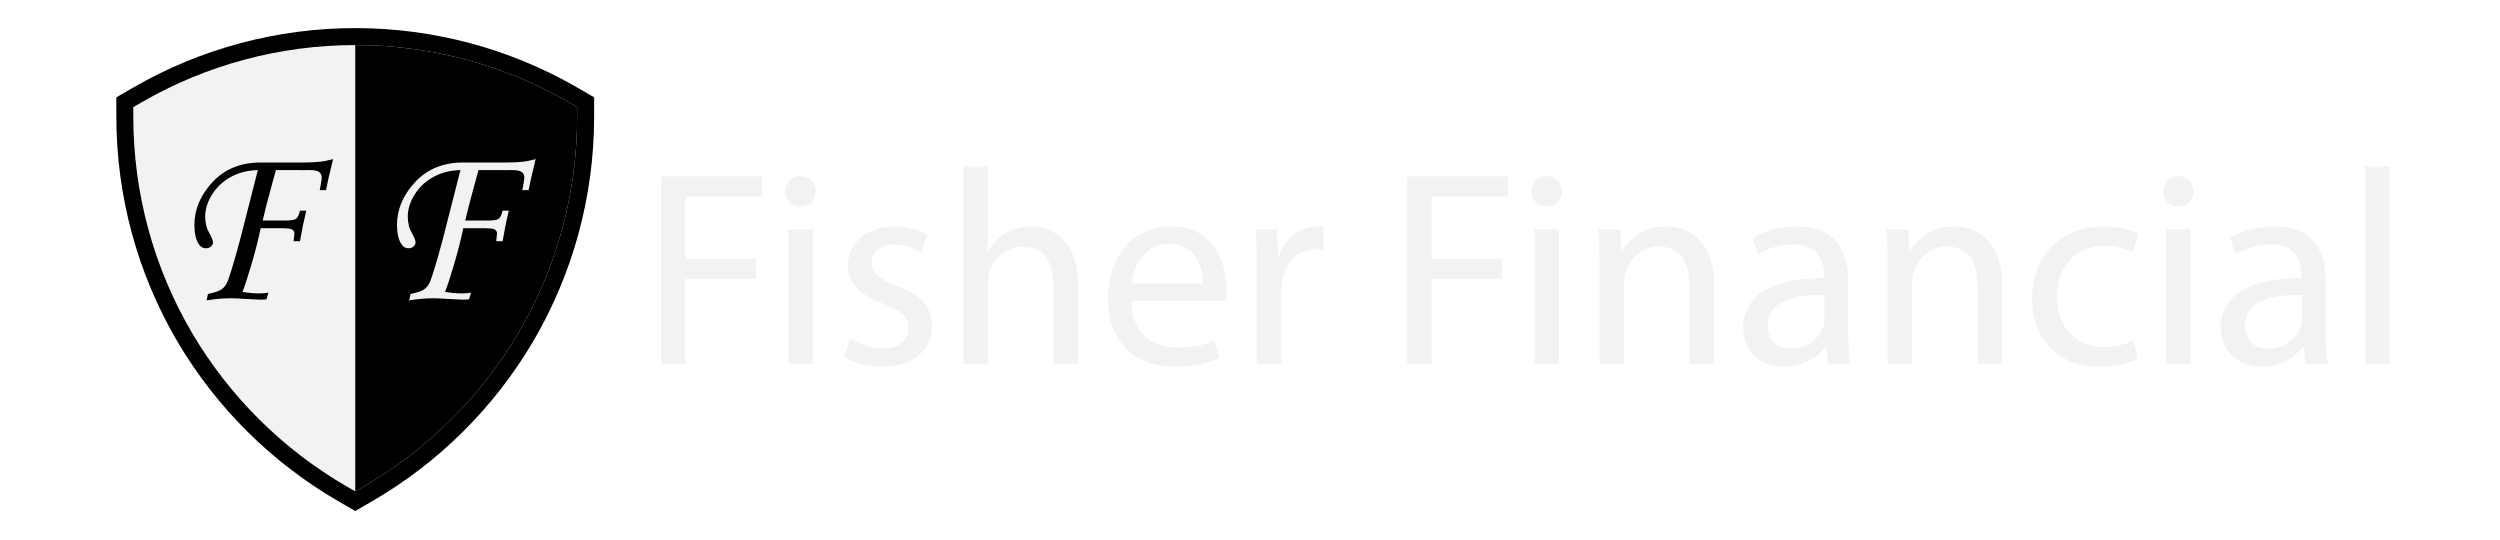
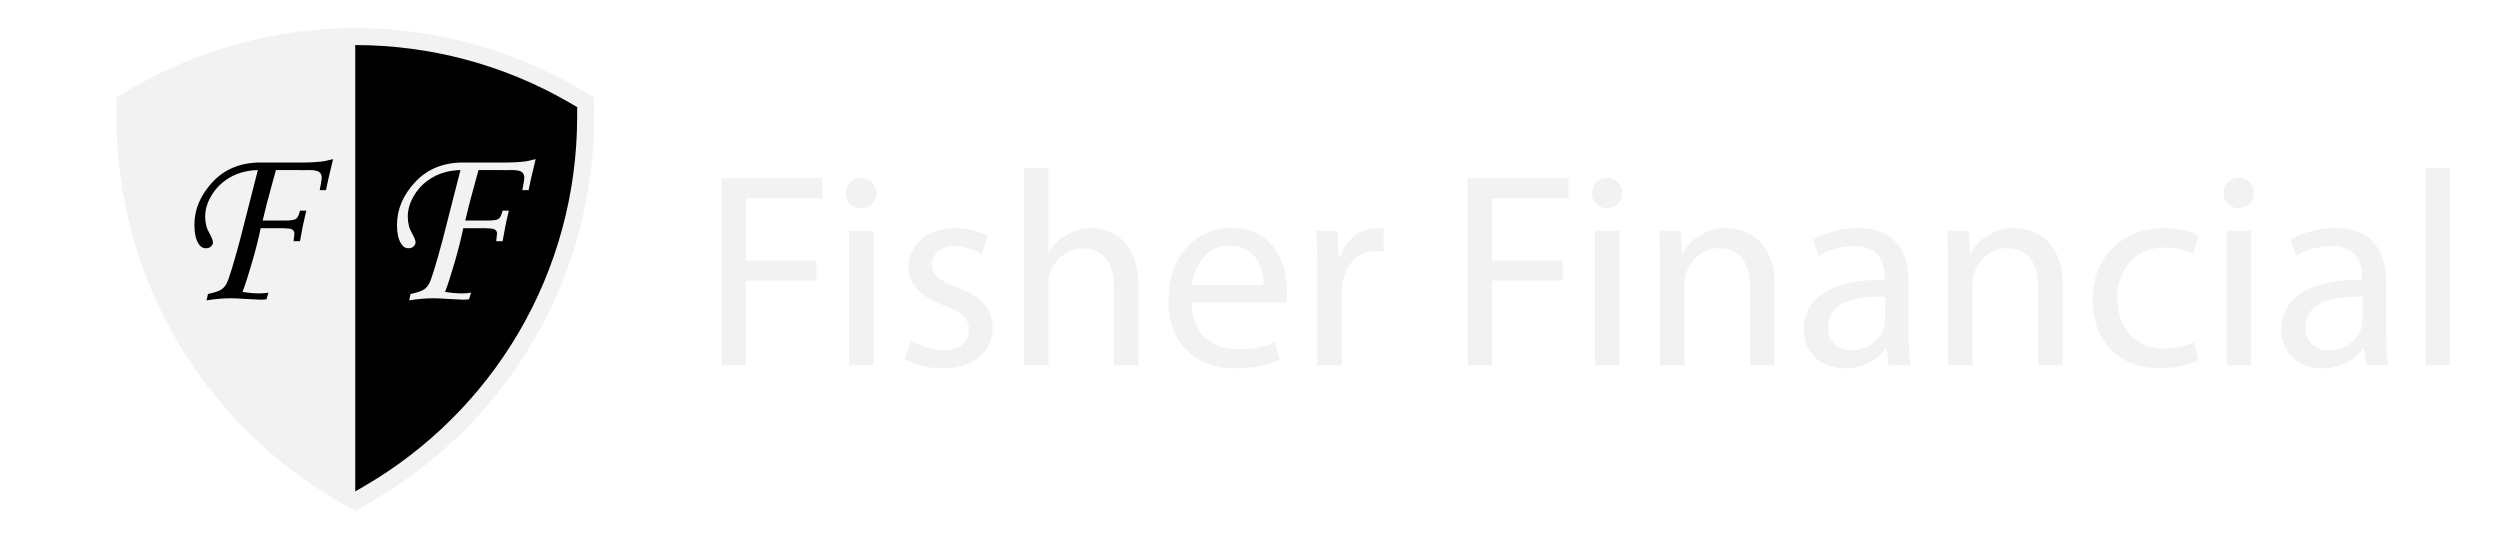
<svg xmlns="http://www.w3.org/2000/svg" version="1.1" id="Layer_1" x="0px" y="0px" width="648px" height="139.902px" viewBox="0 0 648 139.902" enable-background="new 0 0 648 139.902" xml:space="preserve">
  <g>
-     <path d="M87.671,129.901c-17.164-9.93-31.559-24.205-41.633-41.285C35.657,71.011,30.164,50.847,30.156,30.304l-0.002-5.078   l4.395-2.543C51.965,12.608,71.859,7.282,92.081,7.282c20.219,0,40.111,5.324,57.524,15.397L154,25.222l-0.002,5.078   c-0.008,20.544-5.499,40.709-15.881,58.314c-10.073,17.081-24.47,31.357-41.633,41.287l-4.406,2.549L87.671,129.901z" />
+     <path fill="#F2F2F2" d="M87.671,129.901c-17.164-9.93-31.559-24.205-41.633-41.285C35.657,71.011,30.164,50.847,30.156,30.304   l-0.002-5.078l4.395-2.543C51.965,12.608,71.859,7.282,92.081,7.282c20.219,0,40.111,5.324,57.524,15.397L154,25.222l-0.002,5.078   c-0.008,20.544-5.499,40.709-15.881,58.314c-10.073,17.081-24.47,31.357-41.633,41.287l-4.406,2.549L87.671,129.901z" />
    <path fill="#F2F2F2" d="M147.402,26.488c-16.745-9.686-35.875-14.806-55.322-14.806c-19.449,0-38.581,5.122-55.328,14.811   l-2.198,1.271l0.001,2.539c0.008,19.759,5.289,39.15,15.272,56.078c9.689,16.43,23.536,30.161,40.045,39.712l2.203,1.274   l2.203-1.274c16.509-9.551,30.357-23.283,40.046-39.713c9.984-16.929,15.265-36.322,15.271-56.081l0.001-2.54L147.402,26.488z" />
    <g>
      <path d="M84.495,49.28h-1.624c0.34-1.684,0.511-2.767,0.511-3.248c0-0.662-0.231-1.153-0.691-1.474    c-0.46-0.321-1.332-0.481-2.613-0.481l-1.922,0.03l-0.63-0.03h-6.008c-0.121,0.461-0.442,1.634-0.964,3.519    c-1.084,3.89-1.908,7.079-2.47,9.565h5.859c1.422,0,2.343-0.141,2.764-0.421c0.42-0.28,0.771-0.993,1.051-2.135h1.624    c-0.622,2.526-1.163,5.164-1.624,7.91h-1.654c0.14-1.143,0.21-1.814,0.21-2.015c0-0.481-0.241-0.842-0.721-1.083    c-0.281-0.141-1.042-0.23-2.284-0.271h-5.739c-0.581,2.788-1.342,5.795-2.284,9.023c-0.941,3.229-1.752,5.726-2.433,7.489    c1.601,0.262,3.031,0.392,4.292,0.392c0.82,0,1.63-0.061,2.431-0.181l-0.511,1.714c-0.582,0.061-1.124,0.091-1.625,0.091    c-0.441,0-1.825-0.071-4.151-0.211c-1.383-0.101-2.557-0.15-3.519-0.15c-1.945,0-4.021,0.181-6.226,0.542l0.361-1.654    c1.784-0.381,2.963-0.782,3.534-1.203c0.572-0.422,1.008-0.933,1.309-1.534c0.621-1.223,1.784-5.013,3.489-11.37l4.602-18.017    c-2.687,0.081-5.038,0.682-7.053,1.805c-2.015,1.123-3.62,2.632-4.813,4.526c-1.193,1.895-1.79,3.815-1.79,5.76    c0,0.782,0.1,1.584,0.301,2.406c0.1,0.461,0.381,1.123,0.842,1.985c0.581,1.063,0.872,1.805,0.872,2.226    c0,0.421-0.171,0.787-0.511,1.098c-0.341,0.311-0.782,0.466-1.324,0.466c-0.802,0-1.454-0.421-1.955-1.263    c-0.682-1.123-1.022-2.717-1.022-4.783c0-4.03,1.574-7.74,4.722-11.129c3.148-3.369,7.299-5.053,12.453-5.053h11.55    c1.283,0,2.697-0.08,4.241-0.241c0.46-0.04,1.453-0.25,2.978-0.632C85.307,45.44,84.695,48.118,84.495,49.28z" />
    </g>
    <path d="M92.081,11.682c-0.002,0-0.002,0-0.004,0v115.685l2.204-1.274c16.509-9.551,30.357-23.283,40.046-39.714   c9.984-16.928,15.265-36.321,15.271-56.081l0.001-2.539l-2.197-1.271C130.657,16.801,111.527,11.682,92.081,11.682z" />
    <g>
      <path fill="#F2F2F2" d="M137.009,49.28h-1.625c0.341-1.684,0.511-2.767,0.511-3.248c0-0.662-0.231-1.153-0.691-1.474    c-0.46-0.321-1.331-0.481-2.613-0.481l-1.923,0.03l-0.63-0.03h-6.008c-0.12,0.461-0.441,1.634-0.963,3.519    c-1.085,3.89-1.908,7.079-2.47,9.565h5.859c1.422,0,2.343-0.141,2.764-0.421c0.42-0.28,0.771-0.993,1.052-2.135h1.625    c-0.622,2.526-1.164,5.164-1.625,7.91h-1.654c0.14-1.143,0.21-1.814,0.21-2.015c0-0.481-0.24-0.842-0.722-1.083    c-0.28-0.141-1.042-0.23-2.283-0.271h-5.74c-0.581,2.788-1.343,5.795-2.284,9.023c-0.941,3.229-1.752,5.726-2.433,7.489    c1.601,0.262,3.032,0.392,4.292,0.392c0.82,0,1.63-0.061,2.431-0.181l-0.511,1.714c-0.583,0.061-1.124,0.091-1.625,0.091    c-0.441,0-1.825-0.071-4.15-0.211c-1.384-0.101-2.557-0.15-3.52-0.15c-1.945,0-4.021,0.181-6.226,0.542l0.361-1.654    c1.785-0.381,2.963-0.782,3.534-1.203c0.572-0.422,1.008-0.933,1.309-1.534c0.621-1.223,1.784-5.013,3.489-11.37l4.602-18.017    c-2.688,0.081-5.038,0.682-7.053,1.805c-2.015,1.123-3.62,2.632-4.813,4.526c-1.193,1.895-1.79,3.815-1.79,5.76    c0,0.782,0.1,1.584,0.301,2.406c0.1,0.461,0.38,1.123,0.842,1.985c0.581,1.063,0.872,1.805,0.872,2.226    c0,0.421-0.171,0.787-0.511,1.098c-0.342,0.311-0.782,0.466-1.323,0.466c-0.803,0-1.455-0.421-1.955-1.263    c-0.682-1.123-1.023-2.717-1.023-4.783c0-4.03,1.574-7.74,4.722-11.129c3.147-3.369,7.298-5.053,12.453-5.053h11.55    c1.283,0,2.696-0.08,4.241-0.241c0.461-0.04,1.453-0.25,2.978-0.632C137.821,45.44,137.209,48.118,137.009,49.28z" />
    </g>
  </g>
  <g>
-     <path fill="#F2F2F2" d="M171.322,45.724h26.138v5.256h-19.802V67.11h18.29v5.185h-18.29v21.962h-6.336V45.724z" />
-     <path fill="#F2F2F2" d="M211.427,49.612c0,2.16-1.512,3.889-4.032,3.889c-2.304,0-3.816-1.729-3.816-3.889s1.584-3.96,3.96-3.96   C209.843,45.652,211.427,47.38,211.427,49.612z M204.371,94.256V59.405h6.336v34.851H204.371z" />
-     <path fill="#F2F2F2" d="M220.354,87.848c1.944,1.152,5.256,2.447,8.424,2.447c4.537,0,6.697-2.231,6.697-5.184   c0-3.024-1.8-4.609-6.409-6.337c-6.336-2.304-9.289-5.688-9.289-9.865c0-5.617,4.608-10.225,12.025-10.225   c3.528,0,6.625,0.937,8.497,2.16l-1.512,4.608c-1.368-0.864-3.889-2.088-7.129-2.088c-3.744,0-5.76,2.16-5.76,4.752   c0,2.88,2.016,4.176,6.552,5.976c5.977,2.232,9.145,5.257,9.145,10.441c0,6.192-4.825,10.513-12.961,10.513   c-3.816,0-7.344-1.008-9.792-2.448L220.354,87.848z" />
-     <path fill="#F2F2F2" d="M249.73,43.132h6.336V64.95h0.144c1.008-1.8,2.592-3.456,4.537-4.536c1.872-1.08,4.104-1.729,6.48-1.729   c4.681,0,12.169,2.88,12.169,14.833v20.738h-6.336V74.239c0-5.617-2.088-10.297-8.064-10.297c-4.104,0-7.273,2.88-8.497,6.264   c-0.36,0.937-0.432,1.873-0.432,3.025v21.025h-6.336V43.132z" />
-     <path fill="#F2F2F2" d="M293.218,77.983c0.144,8.568,5.544,12.098,11.953,12.098c4.537,0,7.345-0.793,9.649-1.801l1.152,4.537   c-2.232,1.008-6.121,2.231-11.665,2.231c-10.729,0-17.137-7.128-17.137-17.642c0-10.513,6.192-18.722,16.345-18.722   c11.449,0,14.401,9.937,14.401,16.346c0,1.296-0.072,2.231-0.216,2.952H293.218z M311.795,73.447   c0.072-3.96-1.656-10.225-8.785-10.225c-6.48,0-9.217,5.833-9.721,10.225H311.795z" />
-     <path fill="#F2F2F2" d="M325.761,70.278c0-4.104-0.072-7.633-0.288-10.873h5.545l0.288,6.913h0.216   c1.584-4.68,5.473-7.633,9.721-7.633c0.648,0,1.152,0.072,1.729,0.144v5.977c-0.648-0.144-1.297-0.144-2.16-0.144   c-4.465,0-7.633,3.313-8.497,8.065c-0.145,0.863-0.216,1.943-0.216,2.951v18.578h-6.337V70.278z" />
-     <path fill="#F2F2F2" d="M364.712,45.724h26.139v5.256h-19.802V67.11h18.289v5.185h-18.289v21.962h-6.337V45.724z" />
-     <path fill="#F2F2F2" d="M404.817,49.612c0,2.16-1.513,3.889-4.033,3.889c-2.304,0-3.815-1.729-3.815-3.889s1.584-3.96,3.96-3.96   C403.232,45.652,404.817,47.38,404.817,49.612z M397.761,94.256V59.405h6.336v34.851H397.761z" />
-     <path fill="#F2F2F2" d="M414.608,68.838c0-3.672-0.072-6.553-0.288-9.433h5.616l0.36,5.761h0.144   c1.729-3.24,5.761-6.481,11.521-6.481c4.824,0,12.313,2.88,12.313,14.833v20.738h-6.336v-20.09c0-5.616-2.089-10.297-8.065-10.297   c-4.104,0-7.345,2.952-8.496,6.48c-0.288,0.792-0.433,1.873-0.433,2.953v20.953h-6.336V68.838z" />
-     <path fill="#F2F2F2" d="M479.049,85.904c0,3.024,0.145,5.977,0.504,8.353h-5.688l-0.504-4.393h-0.216   c-1.944,2.736-5.688,5.185-10.657,5.185c-7.057,0-10.656-4.968-10.656-10.009c0-8.425,7.488-13.033,20.953-12.961v-0.721   c0-2.808-0.792-8.064-7.92-7.992c-3.313,0-6.697,0.936-9.146,2.592l-1.439-4.249c2.88-1.8,7.128-3.024,11.521-3.024   c10.657,0,13.249,7.273,13.249,14.186V85.904z M472.929,76.471c-6.913-0.145-14.762,1.08-14.762,7.848   c0,4.177,2.736,6.049,5.905,6.049c4.608,0,7.561-2.88,8.568-5.832c0.216-0.721,0.288-1.44,0.288-2.016V76.471z" />
-     <path fill="#F2F2F2" d="M489.271,68.838c0-3.672-0.072-6.553-0.288-9.433h5.616l0.36,5.761h0.144   c1.729-3.24,5.761-6.481,11.521-6.481c4.824,0,12.313,2.88,12.313,14.833v20.738h-6.336v-20.09c0-5.616-2.089-10.297-8.065-10.297   c-4.104,0-7.345,2.952-8.496,6.48c-0.288,0.792-0.433,1.873-0.433,2.953v20.953h-6.336V68.838z" />
-     <path fill="#F2F2F2" d="M554.071,93.032c-1.656,0.793-5.328,2.017-10.009,2.017c-10.513,0-17.354-7.128-17.354-17.786   c0-10.728,7.345-18.577,18.722-18.577c3.744,0,7.057,0.937,8.784,1.873l-1.439,4.824c-1.513-0.792-3.889-1.656-7.345-1.656   c-7.993,0-12.313,5.977-12.313,13.177c0,8.064,5.185,13.033,12.098,13.033c3.6,0,5.977-0.864,7.776-1.656L554.071,93.032z" />
-     <path fill="#F2F2F2" d="M568.542,49.612c0,2.16-1.513,3.889-4.033,3.889c-2.304,0-3.815-1.729-3.815-3.889s1.584-3.96,3.96-3.96   C566.957,45.652,568.542,47.38,568.542,49.612z M561.485,94.256V59.405h6.336v34.851H561.485z" />
-     <path fill="#F2F2F2" d="M602.814,85.904c0,3.024,0.145,5.977,0.504,8.353h-5.688l-0.504-4.393h-0.216   c-1.944,2.736-5.688,5.185-10.657,5.185c-7.057,0-10.656-4.968-10.656-10.009c0-8.425,7.488-13.033,20.953-12.961v-0.721   c0-2.808-0.792-8.064-7.92-7.992c-3.313,0-6.697,0.936-9.146,2.592l-1.439-4.249c2.88-1.8,7.128-3.024,11.521-3.024   c10.657,0,13.249,7.273,13.249,14.186V85.904z M596.694,76.471c-6.913-0.145-14.762,1.08-14.762,7.848   c0,4.177,2.736,6.049,5.905,6.049c4.608,0,7.561-2.88,8.568-5.832c0.216-0.721,0.288-1.44,0.288-2.016V76.471z" />
-     <path fill="#F2F2F2" d="M613.036,43.132h6.336v51.125h-6.336V43.132z" />
+     <path fill="#F2F2F2" d="M187.008,46.159h26.138v5.256h-19.802v16.129h18.29v5.185h-18.29v21.962h-6.336V46.159z" />
+     <path fill="#F2F2F2" d="M227.113,50.047c0,2.16-1.512,3.889-4.032,3.889c-2.304,0-3.816-1.729-3.816-3.889s1.584-3.96,3.96-3.96   C225.529,46.087,227.113,47.815,227.113,50.047z M220.057,94.691V59.84h6.336v34.851H220.057z" />
+     <path fill="#F2F2F2" d="M236.041,88.283c1.944,1.152,5.256,2.447,8.424,2.447c4.537,0,6.697-2.231,6.697-5.184   c0-3.024-1.8-4.609-6.409-6.337c-6.336-2.304-9.289-5.688-9.289-9.865c0-5.617,4.608-10.225,12.025-10.225   c3.528,0,6.625,0.937,8.497,2.16l-1.512,4.608c-1.368-0.864-3.889-2.088-7.129-2.088c-3.744,0-5.76,2.16-5.76,4.752   c0,2.88,2.016,4.176,6.552,5.976c5.977,2.232,9.145,5.257,9.145,10.441c0,6.192-4.825,10.513-12.961,10.513   c-3.816,0-7.344-1.008-9.792-2.448L236.041,88.283z" />
+     <path fill="#F2F2F2" d="M265.416,43.566h6.336v21.818h0.144c1.008-1.8,2.592-3.456,4.537-4.536c1.872-1.08,4.104-1.729,6.48-1.729   c4.681,0,12.169,2.88,12.169,14.833v20.738h-6.336V74.673c0-5.617-2.088-10.297-8.064-10.297c-4.104,0-7.273,2.88-8.497,6.264   c-0.36,0.936-0.432,1.873-0.432,3.025v21.025h-6.336V43.566z" />
+     <path fill="#F2F2F2" d="M308.904,78.417c0.144,8.568,5.544,12.098,11.953,12.098c4.537,0,7.344-0.793,9.649-1.801l1.152,4.537   c-2.232,1.008-6.121,2.231-11.666,2.231c-10.729,0-17.137-7.128-17.137-17.642c0-10.513,6.192-18.722,16.345-18.722   c11.45,0,14.401,9.937,14.401,16.346c0,1.296-0.072,2.231-0.215,2.952H308.904z M327.481,73.881   c0.072-3.96-1.656-10.225-8.785-10.225c-6.48,0-9.217,5.833-9.721,10.225H327.481z" />
+     <path fill="#F2F2F2" d="M341.447,70.713c0-4.104-0.072-7.633-0.289-10.873h5.545l0.289,6.913h0.215   c1.584-4.68,5.473-7.633,9.721-7.633c0.648,0,1.152,0.072,1.729,0.144v5.977c-0.648-0.144-1.297-0.144-2.16-0.144   c-4.465,0-7.633,3.313-8.496,8.065c-0.145,0.863-0.217,1.943-0.217,2.951v18.578h-6.336V70.713z" />
+     <path fill="#F2F2F2" d="M380.398,46.159h26.139v5.256h-19.803v16.129h18.289v5.185h-18.289v21.962h-6.336V46.159z" />
+     <path fill="#F2F2F2" d="M420.504,50.047c0,2.16-1.514,3.889-4.033,3.889c-2.305,0-3.816-1.729-3.816-3.889s1.584-3.96,3.961-3.96   C418.918,46.087,420.504,47.815,420.504,50.047z M413.447,94.691V59.84h6.336v34.851H413.447z" />
+     <path fill="#F2F2F2" d="M430.295,69.273c0-3.672-0.072-6.553-0.289-9.433h5.617l0.359,5.761h0.145   c1.729-3.24,5.76-6.481,11.521-6.481c4.824,0,12.313,2.88,12.313,14.833v20.738h-6.336v-20.09c0-5.616-2.09-10.297-8.066-10.297   c-4.104,0-7.344,2.952-8.496,6.48c-0.287,0.792-0.432,1.873-0.432,2.953v20.953h-6.336V69.273z" />
+     <path fill="#F2F2F2" d="M494.734,86.338c0,3.024,0.145,5.977,0.504,8.353h-5.688l-0.504-4.393h-0.217   c-1.943,2.736-5.688,5.185-10.656,5.185c-7.057,0-10.656-4.968-10.656-10.009c0-8.425,7.488-13.033,20.953-12.961v-0.721   c0-2.808-0.793-8.064-7.92-7.992c-3.313,0-6.697,0.936-9.146,2.592l-1.439-4.249c2.881-1.8,7.129-3.024,11.521-3.024   c10.656,0,13.248,7.273,13.248,14.186V86.338z M488.615,76.906c-6.914-0.145-14.762,1.08-14.762,7.848   c0,4.177,2.736,6.049,5.904,6.049c4.609,0,7.561-2.88,8.568-5.832c0.217-0.721,0.289-1.44,0.289-2.016V76.906z" />
+     <path fill="#F2F2F2" d="M504.957,69.273c0-3.672-0.072-6.553-0.289-9.433h5.617l0.359,5.761h0.145   c1.729-3.24,5.76-6.481,11.521-6.481c4.824,0,12.313,2.88,12.313,14.833v20.738h-6.336v-20.09c0-5.616-2.09-10.297-8.066-10.297   c-4.104,0-7.344,2.952-8.496,6.48c-0.287,0.792-0.432,1.873-0.432,2.953v20.953h-6.336V69.273z" />
+     <path fill="#F2F2F2" d="M569.758,93.466c-1.656,0.793-5.328,2.017-10.01,2.017c-10.512,0-17.354-7.128-17.354-17.786   c0-10.728,7.346-18.577,18.723-18.577c3.744,0,7.057,0.937,8.783,1.873l-1.439,4.824c-1.512-0.792-3.889-1.656-7.344-1.656   c-7.994,0-12.314,5.977-12.314,13.177c0,8.064,5.186,13.033,12.098,13.033c3.6,0,5.977-0.864,7.777-1.656L569.758,93.466z" />
+     <path fill="#F2F2F2" d="M584.229,50.047c0,2.16-1.514,3.889-4.033,3.889c-2.305,0-3.816-1.729-3.816-3.889s1.584-3.96,3.961-3.96   C582.643,46.087,584.229,47.815,584.229,50.047z M577.172,94.691V59.84h6.336v34.851H577.172z" />
+     <path fill="#F2F2F2" d="M618.5,86.338c0,3.024,0.145,5.977,0.504,8.353h-5.688l-0.504-4.393h-0.217   c-1.943,2.736-5.688,5.185-10.656,5.185c-7.057,0-10.656-4.968-10.656-10.009c0-8.425,7.488-13.033,20.953-12.961v-0.721   c0-2.808-0.793-8.064-7.92-7.992c-3.313,0-6.697,0.936-9.146,2.592l-1.439-4.249c2.881-1.8,7.129-3.024,11.521-3.024   c10.656,0,13.248,7.273,13.248,14.186V86.338z M612.381,76.906c-6.914-0.145-14.762,1.08-14.762,7.848   c0,4.177,2.736,6.049,5.904,6.049c4.609,0,7.561-2.88,8.568-5.832c0.217-0.721,0.289-1.44,0.289-2.016V76.906z" />
+     <path fill="#F2F2F2" d="M628.723,43.566h6.336v51.125h-6.336V43.566z" />
  </g>
</svg>
